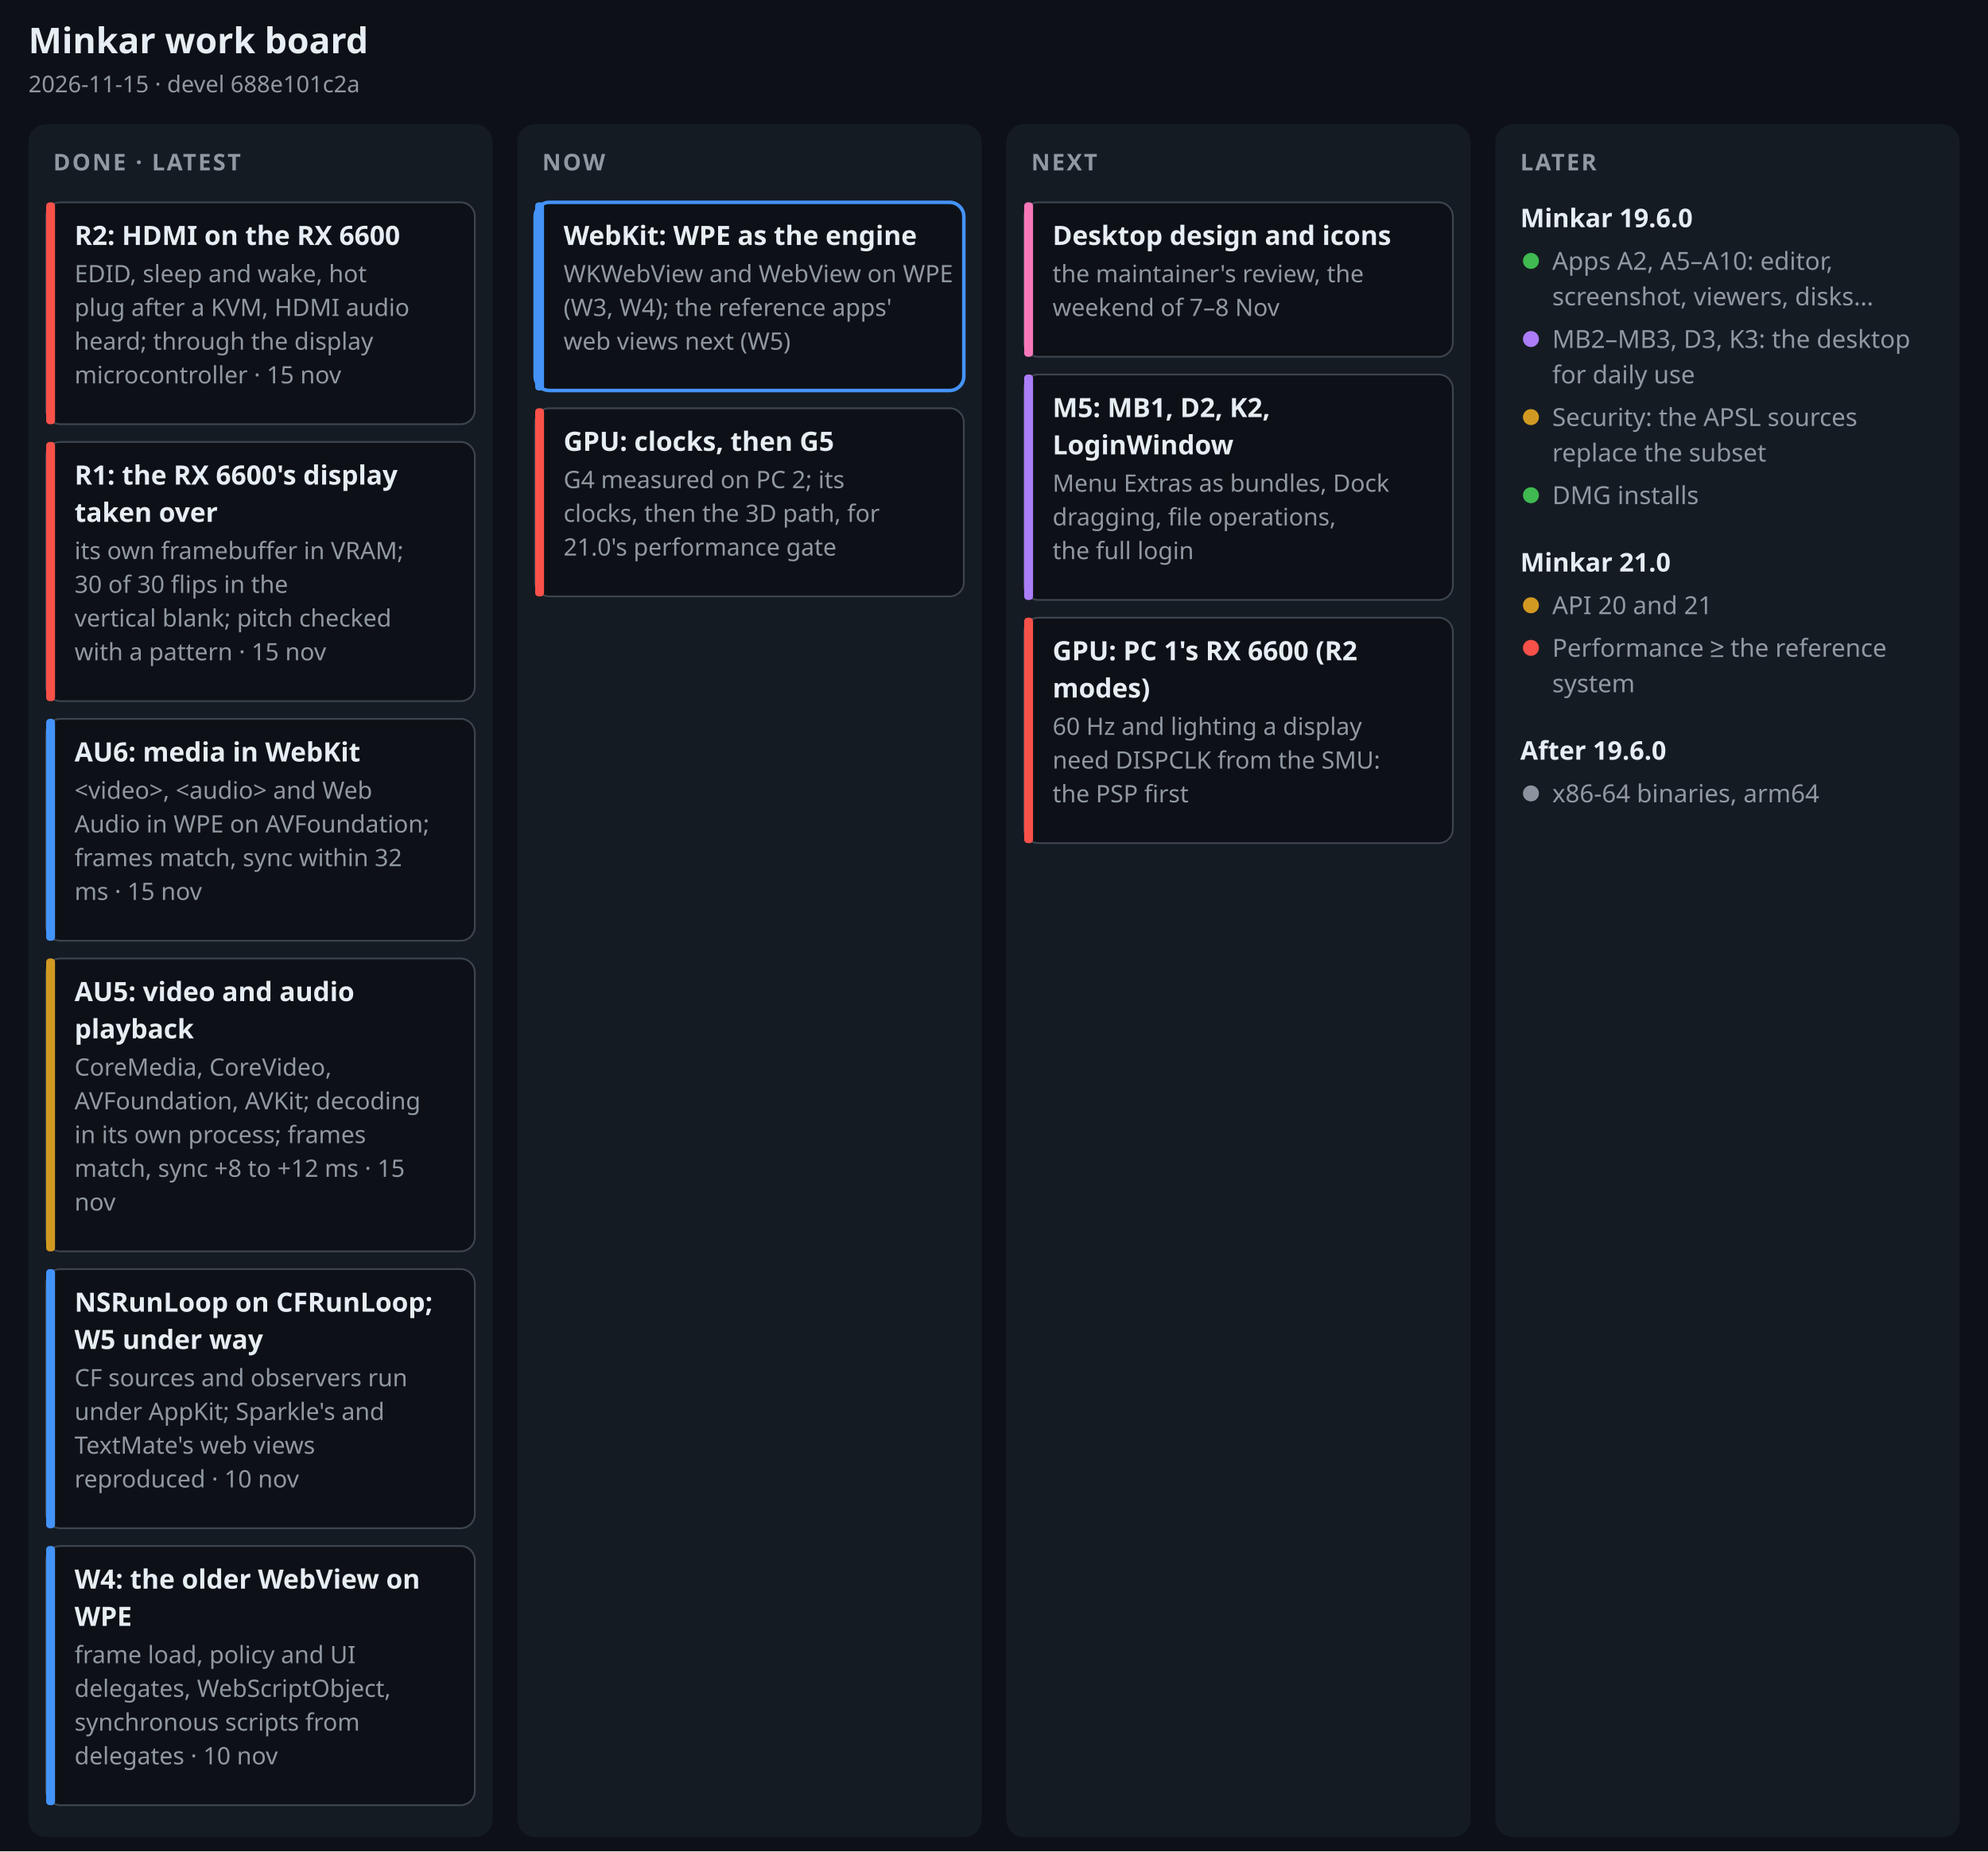
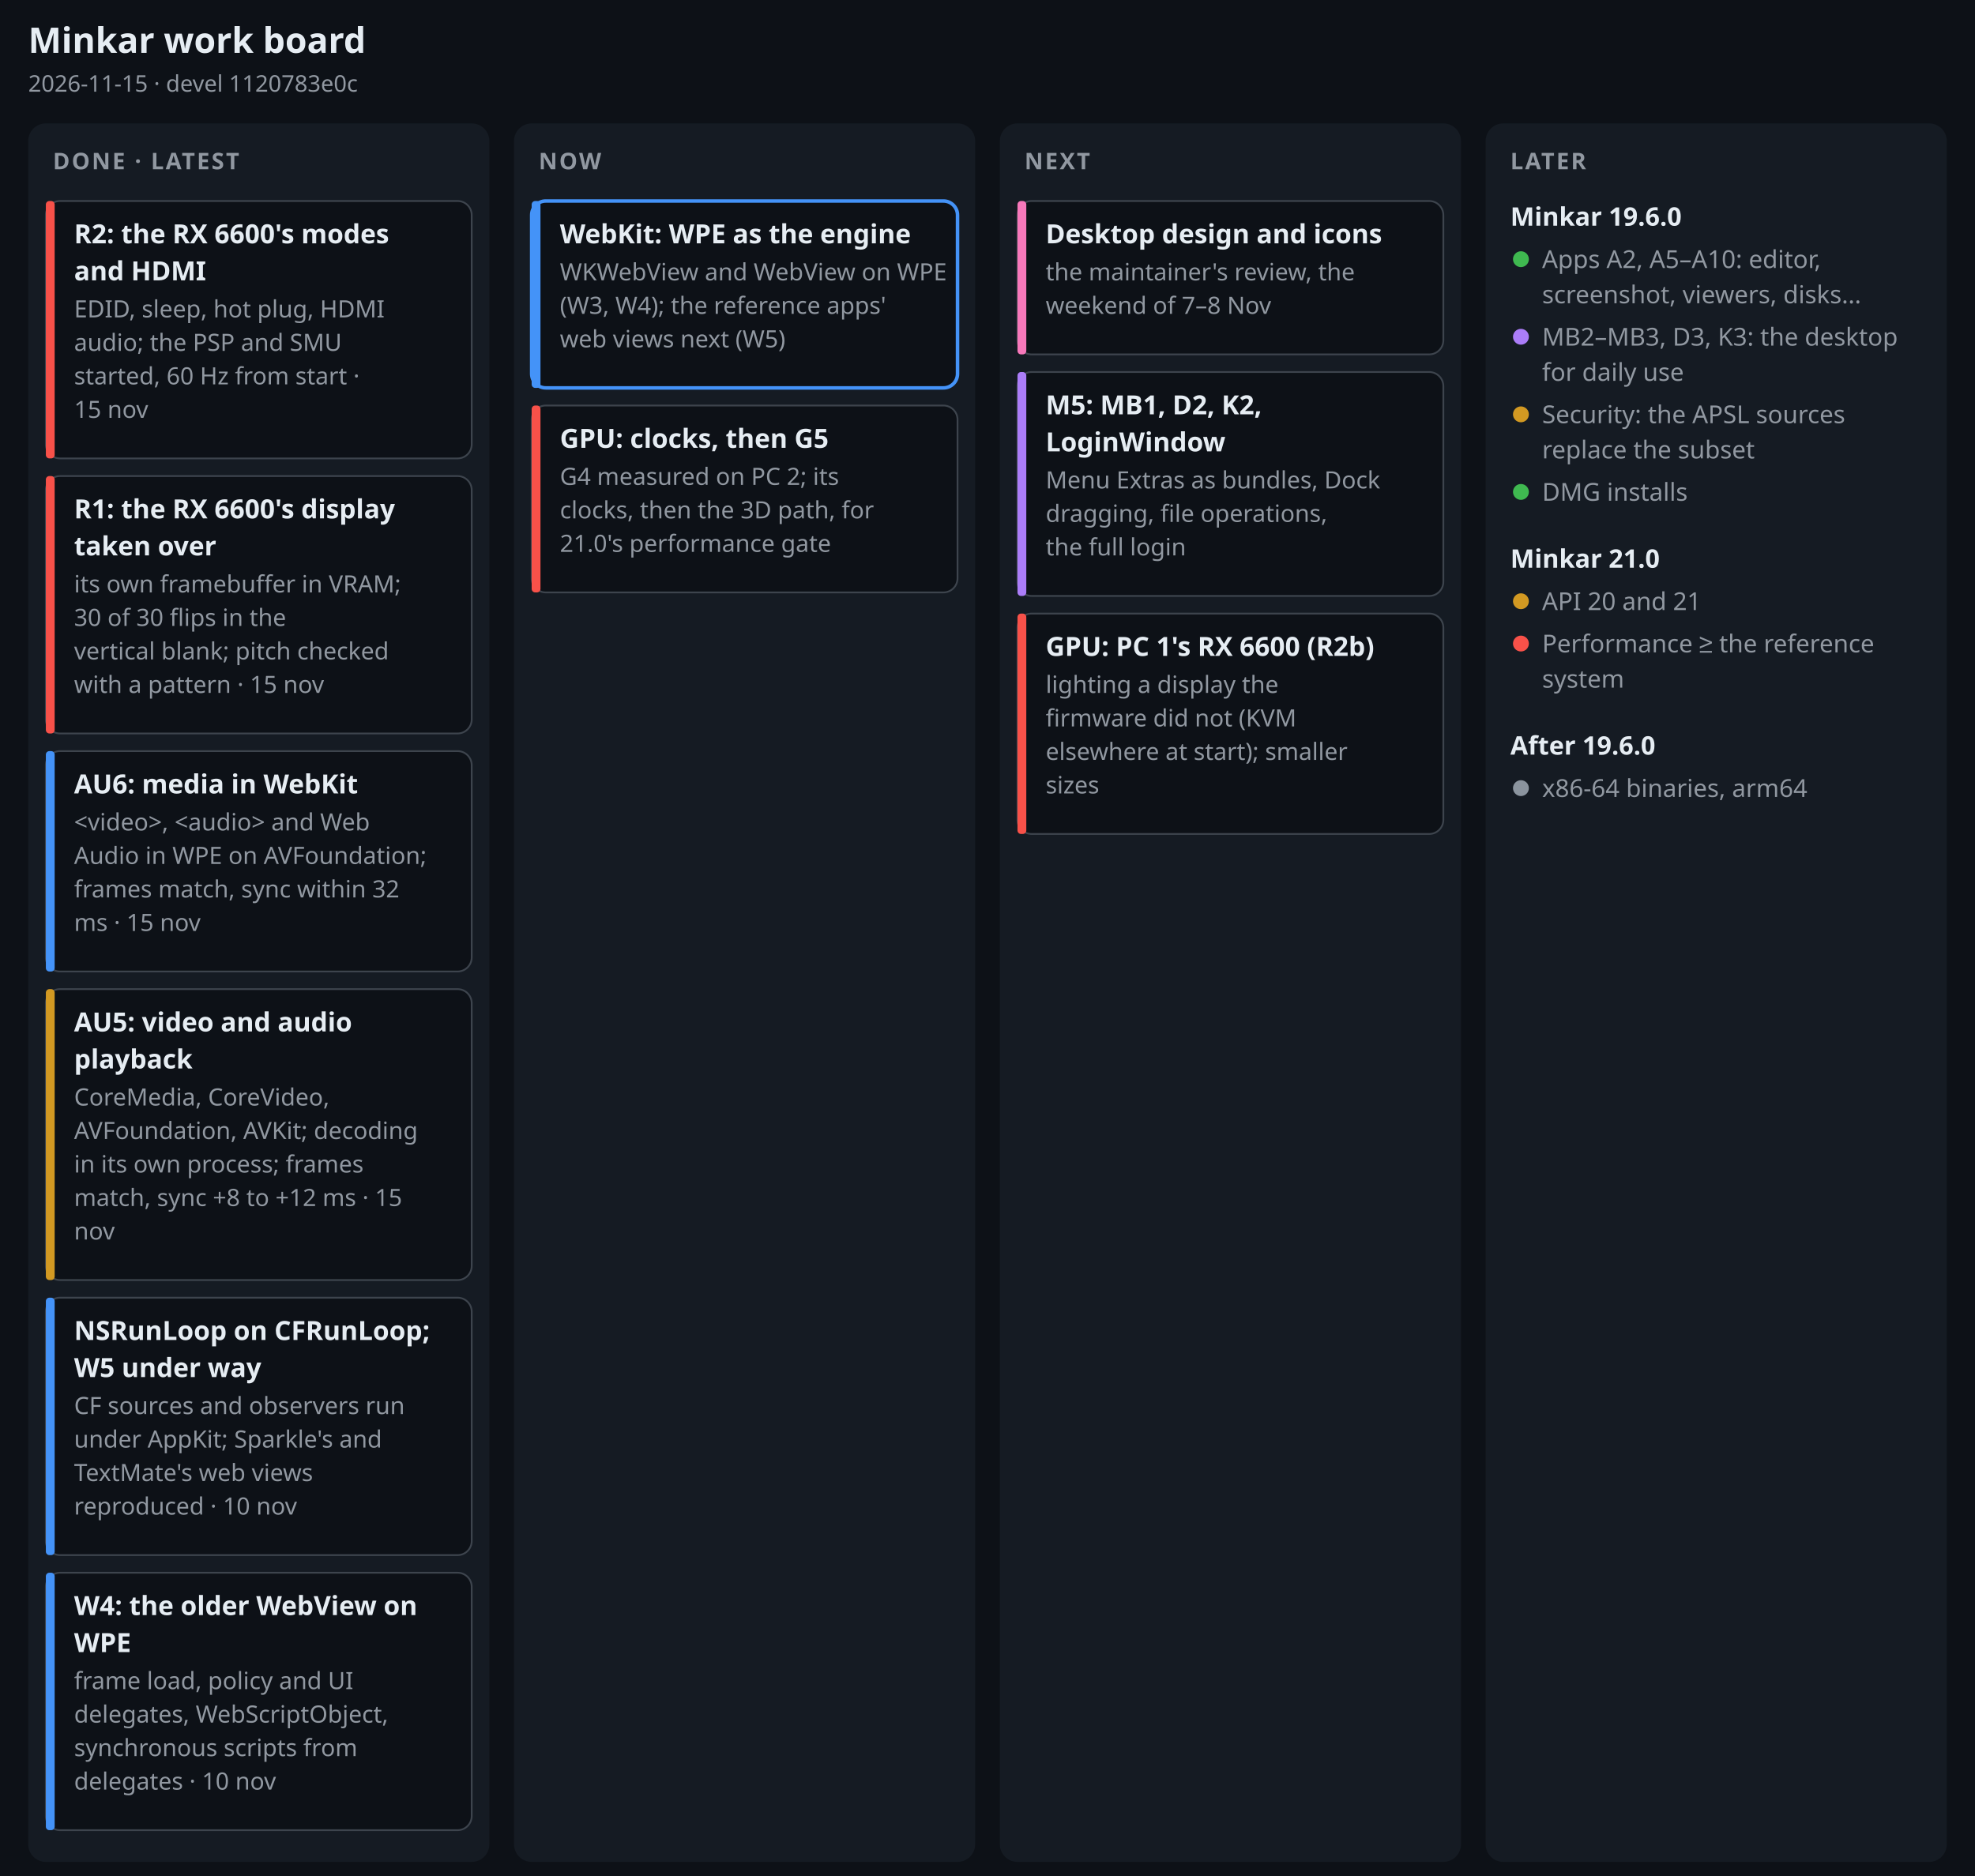
- <svg xmlns="http://www.w3.org/2000/svg" width="1120" height="1043" viewBox="0 0 1120 1043" font-family="-apple-system, BlinkMacSystemFont, 'Segoe UI', 'Noto Sans', Helvetica, Arial, sans-serif" role="img" aria-label="Minkar work board, 2026-11-15">
-   <rect width="1120" height="1043" fill="#0d1117" />
+ <svg xmlns="http://www.w3.org/2000/svg" width="1120" height="1064" viewBox="0 0 1120 1064" font-family="-apple-system, BlinkMacSystemFont, 'Segoe UI', 'Noto Sans', Helvetica, Arial, sans-serif" role="img" aria-label="Minkar work board, 2026-11-15">
+   <rect width="1120" height="1064" fill="#0d1117" />
  <text x="16" y="30" font-size="20" font-weight="700" fill="#e6edf3" text-anchor="start">Minkar work board</text>
-   <text x="16" y="52" font-size="13" font-weight="400" fill="#9198a1" text-anchor="start">2026-11-15 · devel 688e101c2a</text>
-   <rect x="16" y="70" width="261.5" height="965" rx="10" fill="#151b23" />
+   <text x="16" y="52" font-size="13" font-weight="400" fill="#9198a1" text-anchor="start">2026-11-15 · devel 1120783e0c</text>
+   <rect x="16" y="70" width="261.5" height="986" rx="10" fill="#151b23" />
  <text x="30" y="96" font-size="13" font-weight="700" fill="#9198a1" text-anchor="start" letter-spacing=".08em">DONE · LATEST</text>
-   <rect x="26" y="114" width="241.5" height="125" rx="8" fill="#0d1117" stroke="#3d444d" stroke-width="1" />
-   <rect x="26" y="114" width="5" height="125" rx="2" fill="#f85149" />
-   <text x="42" y="138" font-size="15" font-weight="650" fill="#e6edf3" text-anchor="start">R2: HDMI on the RX 6600</text>
-   <text x="42" y="159" font-size="13.5" font-weight="400" fill="#9198a1" text-anchor="start">EDID, sleep and wake, hot</text>
-   <text x="42" y="178" font-size="13.5" font-weight="400" fill="#9198a1" text-anchor="start">plug after a KVM, HDMI audio</text>
-   <text x="42" y="197" font-size="13.5" font-weight="400" fill="#9198a1" text-anchor="start">heard; through the display</text>
-   <text x="42" y="216" font-size="13.5" font-weight="400" fill="#9198a1" text-anchor="start">microcontroller · 15 nov</text>
-   <rect x="26" y="249" width="241.5" height="146" rx="8" fill="#0d1117" stroke="#3d444d" stroke-width="1" />
-   <rect x="26" y="249" width="5" height="146" rx="2" fill="#f85149" />
-   <text x="42" y="273" font-size="15" font-weight="650" fill="#e6edf3" text-anchor="start">R1: the RX 6600's display</text>
-   <text x="42" y="294" font-size="15" font-weight="650" fill="#e6edf3" text-anchor="start">taken over</text>
-   <text x="42" y="315" font-size="13.5" font-weight="400" fill="#9198a1" text-anchor="start">its own framebuffer in VRAM;</text>
-   <text x="42" y="334" font-size="13.5" font-weight="400" fill="#9198a1" text-anchor="start">30 of 30 flips in the</text>
-   <text x="42" y="353" font-size="13.5" font-weight="400" fill="#9198a1" text-anchor="start">vertical blank; pitch checked</text>
-   <text x="42" y="372" font-size="13.5" font-weight="400" fill="#9198a1" text-anchor="start">with a pattern · 15 nov</text>
-   <rect x="26" y="405" width="241.5" height="125" rx="8" fill="#0d1117" stroke="#3d444d" stroke-width="1" />
-   <rect x="26" y="405" width="5" height="125" rx="2" fill="#4493f8" />
-   <text x="42" y="429" font-size="15" font-weight="650" fill="#e6edf3" text-anchor="start">AU6: media in WebKit</text>
-   <text x="42" y="450" font-size="13.5" font-weight="400" fill="#9198a1" text-anchor="start">&lt;video&gt;, &lt;audio&gt; and Web</text>
-   <text x="42" y="469" font-size="13.5" font-weight="400" fill="#9198a1" text-anchor="start">Audio in WPE on AVFoundation;</text>
-   <text x="42" y="488" font-size="13.5" font-weight="400" fill="#9198a1" text-anchor="start">frames match, sync within 32</text>
-   <text x="42" y="507" font-size="13.5" font-weight="400" fill="#9198a1" text-anchor="start">ms · 15 nov</text>
-   <rect x="26" y="540" width="241.5" height="165" rx="8" fill="#0d1117" stroke="#3d444d" stroke-width="1" />
-   <rect x="26" y="540" width="5" height="165" rx="2" fill="#d29922" />
-   <text x="42" y="564" font-size="15" font-weight="650" fill="#e6edf3" text-anchor="start">AU5: video and audio</text>
-   <text x="42" y="585" font-size="15" font-weight="650" fill="#e6edf3" text-anchor="start">playback</text>
-   <text x="42" y="606" font-size="13.5" font-weight="400" fill="#9198a1" text-anchor="start">CoreMedia, CoreVideo,</text>
-   <text x="42" y="625" font-size="13.5" font-weight="400" fill="#9198a1" text-anchor="start">AVFoundation, AVKit; decoding</text>
-   <text x="42" y="644" font-size="13.5" font-weight="400" fill="#9198a1" text-anchor="start">in its own process; frames</text>
-   <text x="42" y="663" font-size="13.5" font-weight="400" fill="#9198a1" text-anchor="start">match, sync +8 to +12 ms · 15</text>
-   <text x="42" y="682" font-size="13.5" font-weight="400" fill="#9198a1" text-anchor="start">nov</text>
-   <rect x="26" y="715" width="241.5" height="146" rx="8" fill="#0d1117" stroke="#3d444d" stroke-width="1" />
-   <rect x="26" y="715" width="5" height="146" rx="2" fill="#4493f8" />
-   <text x="42" y="739" font-size="15" font-weight="650" fill="#e6edf3" text-anchor="start">NSRunLoop on CFRunLoop;</text>
-   <text x="42" y="760" font-size="15" font-weight="650" fill="#e6edf3" text-anchor="start">W5 under way</text>
-   <text x="42" y="781" font-size="13.5" font-weight="400" fill="#9198a1" text-anchor="start">CF sources and observers run</text>
-   <text x="42" y="800" font-size="13.5" font-weight="400" fill="#9198a1" text-anchor="start">under AppKit; Sparkle's and</text>
-   <text x="42" y="819" font-size="13.5" font-weight="400" fill="#9198a1" text-anchor="start">TextMate's web views</text>
-   <text x="42" y="838" font-size="13.5" font-weight="400" fill="#9198a1" text-anchor="start">reproduced · 10 nov</text>
-   <rect x="26" y="871" width="241.5" height="146" rx="8" fill="#0d1117" stroke="#3d444d" stroke-width="1" />
-   <rect x="26" y="871" width="5" height="146" rx="2" fill="#4493f8" />
-   <text x="42" y="895" font-size="15" font-weight="650" fill="#e6edf3" text-anchor="start">W4: the older WebView on</text>
-   <text x="42" y="916" font-size="15" font-weight="650" fill="#e6edf3" text-anchor="start">WPE</text>
-   <text x="42" y="937" font-size="13.5" font-weight="400" fill="#9198a1" text-anchor="start">frame load, policy and UI</text>
-   <text x="42" y="956" font-size="13.5" font-weight="400" fill="#9198a1" text-anchor="start">delegates, WebScriptObject,</text>
-   <text x="42" y="975" font-size="13.5" font-weight="400" fill="#9198a1" text-anchor="start">synchronous scripts from</text>
-   <text x="42" y="994" font-size="13.5" font-weight="400" fill="#9198a1" text-anchor="start">delegates · 10 nov</text>
-   <rect x="291.5" y="70" width="261.5" height="965" rx="10" fill="#151b23" />
+   <rect x="26" y="114" width="241.5" height="146" rx="8" fill="#0d1117" stroke="#3d444d" stroke-width="1" />
+   <rect x="26" y="114" width="5" height="146" rx="2" fill="#f85149" />
+   <text x="42" y="138" font-size="15" font-weight="650" fill="#e6edf3" text-anchor="start">R2: the RX 6600's modes</text>
+   <text x="42" y="159" font-size="15" font-weight="650" fill="#e6edf3" text-anchor="start">and HDMI</text>
+   <text x="42" y="180" font-size="13.5" font-weight="400" fill="#9198a1" text-anchor="start">EDID, sleep, hot plug, HDMI</text>
+   <text x="42" y="199" font-size="13.5" font-weight="400" fill="#9198a1" text-anchor="start">audio; the PSP and SMU</text>
+   <text x="42" y="218" font-size="13.5" font-weight="400" fill="#9198a1" text-anchor="start">started, 60 Hz from start ·</text>
+   <text x="42" y="237" font-size="13.5" font-weight="400" fill="#9198a1" text-anchor="start">15 nov</text>
+   <rect x="26" y="270" width="241.5" height="146" rx="8" fill="#0d1117" stroke="#3d444d" stroke-width="1" />
+   <rect x="26" y="270" width="5" height="146" rx="2" fill="#f85149" />
+   <text x="42" y="294" font-size="15" font-weight="650" fill="#e6edf3" text-anchor="start">R1: the RX 6600's display</text>
+   <text x="42" y="315" font-size="15" font-weight="650" fill="#e6edf3" text-anchor="start">taken over</text>
+   <text x="42" y="336" font-size="13.5" font-weight="400" fill="#9198a1" text-anchor="start">its own framebuffer in VRAM;</text>
+   <text x="42" y="355" font-size="13.5" font-weight="400" fill="#9198a1" text-anchor="start">30 of 30 flips in the</text>
+   <text x="42" y="374" font-size="13.5" font-weight="400" fill="#9198a1" text-anchor="start">vertical blank; pitch checked</text>
+   <text x="42" y="393" font-size="13.5" font-weight="400" fill="#9198a1" text-anchor="start">with a pattern · 15 nov</text>
+   <rect x="26" y="426" width="241.5" height="125" rx="8" fill="#0d1117" stroke="#3d444d" stroke-width="1" />
+   <rect x="26" y="426" width="5" height="125" rx="2" fill="#4493f8" />
+   <text x="42" y="450" font-size="15" font-weight="650" fill="#e6edf3" text-anchor="start">AU6: media in WebKit</text>
+   <text x="42" y="471" font-size="13.5" font-weight="400" fill="#9198a1" text-anchor="start">&lt;video&gt;, &lt;audio&gt; and Web</text>
+   <text x="42" y="490" font-size="13.5" font-weight="400" fill="#9198a1" text-anchor="start">Audio in WPE on AVFoundation;</text>
+   <text x="42" y="509" font-size="13.5" font-weight="400" fill="#9198a1" text-anchor="start">frames match, sync within 32</text>
+   <text x="42" y="528" font-size="13.5" font-weight="400" fill="#9198a1" text-anchor="start">ms · 15 nov</text>
+   <rect x="26" y="561" width="241.5" height="165" rx="8" fill="#0d1117" stroke="#3d444d" stroke-width="1" />
+   <rect x="26" y="561" width="5" height="165" rx="2" fill="#d29922" />
+   <text x="42" y="585" font-size="15" font-weight="650" fill="#e6edf3" text-anchor="start">AU5: video and audio</text>
+   <text x="42" y="606" font-size="15" font-weight="650" fill="#e6edf3" text-anchor="start">playback</text>
+   <text x="42" y="627" font-size="13.5" font-weight="400" fill="#9198a1" text-anchor="start">CoreMedia, CoreVideo,</text>
+   <text x="42" y="646" font-size="13.5" font-weight="400" fill="#9198a1" text-anchor="start">AVFoundation, AVKit; decoding</text>
+   <text x="42" y="665" font-size="13.5" font-weight="400" fill="#9198a1" text-anchor="start">in its own process; frames</text>
+   <text x="42" y="684" font-size="13.5" font-weight="400" fill="#9198a1" text-anchor="start">match, sync +8 to +12 ms · 15</text>
+   <text x="42" y="703" font-size="13.5" font-weight="400" fill="#9198a1" text-anchor="start">nov</text>
+   <rect x="26" y="736" width="241.5" height="146" rx="8" fill="#0d1117" stroke="#3d444d" stroke-width="1" />
+   <rect x="26" y="736" width="5" height="146" rx="2" fill="#4493f8" />
+   <text x="42" y="760" font-size="15" font-weight="650" fill="#e6edf3" text-anchor="start">NSRunLoop on CFRunLoop;</text>
+   <text x="42" y="781" font-size="15" font-weight="650" fill="#e6edf3" text-anchor="start">W5 under way</text>
+   <text x="42" y="802" font-size="13.5" font-weight="400" fill="#9198a1" text-anchor="start">CF sources and observers run</text>
+   <text x="42" y="821" font-size="13.5" font-weight="400" fill="#9198a1" text-anchor="start">under AppKit; Sparkle's and</text>
+   <text x="42" y="840" font-size="13.5" font-weight="400" fill="#9198a1" text-anchor="start">TextMate's web views</text>
+   <text x="42" y="859" font-size="13.5" font-weight="400" fill="#9198a1" text-anchor="start">reproduced · 10 nov</text>
+   <rect x="26" y="892" width="241.5" height="146" rx="8" fill="#0d1117" stroke="#3d444d" stroke-width="1" />
+   <rect x="26" y="892" width="5" height="146" rx="2" fill="#4493f8" />
+   <text x="42" y="916" font-size="15" font-weight="650" fill="#e6edf3" text-anchor="start">W4: the older WebView on</text>
+   <text x="42" y="937" font-size="15" font-weight="650" fill="#e6edf3" text-anchor="start">WPE</text>
+   <text x="42" y="958" font-size="13.5" font-weight="400" fill="#9198a1" text-anchor="start">frame load, policy and UI</text>
+   <text x="42" y="977" font-size="13.5" font-weight="400" fill="#9198a1" text-anchor="start">delegates, WebScriptObject,</text>
+   <text x="42" y="996" font-size="13.5" font-weight="400" fill="#9198a1" text-anchor="start">synchronous scripts from</text>
+   <text x="42" y="1015" font-size="13.5" font-weight="400" fill="#9198a1" text-anchor="start">delegates · 10 nov</text>
+   <rect x="291.5" y="70" width="261.5" height="986" rx="10" fill="#151b23" />
  <text x="305.5" y="96" font-size="13" font-weight="700" fill="#9198a1" text-anchor="start" letter-spacing=".08em">NOW</text>
  <rect x="301.5" y="114" width="241.5" height="106" rx="8" fill="#0d1117" stroke="#4493f8" stroke-width="2" />
  <rect x="301.5" y="114" width="5" height="106" rx="2" fill="#4493f8" />
  <text x="317.5" y="138" font-size="15" font-weight="650" fill="#e6edf3" text-anchor="start">WebKit: WPE as the engine</text>
  <text x="317.5" y="159" font-size="13.5" font-weight="400" fill="#9198a1" text-anchor="start">WKWebView and WebView on WPE</text>
  <text x="317.5" y="178" font-size="13.5" font-weight="400" fill="#9198a1" text-anchor="start">(W3, W4); the reference apps'</text>
  <text x="317.5" y="197" font-size="13.5" font-weight="400" fill="#9198a1" text-anchor="start">web views next (W5)</text>
  <rect x="301.5" y="230" width="241.5" height="106" rx="8" fill="#0d1117" stroke="#3d444d" stroke-width="1" />
  <rect x="301.5" y="230" width="5" height="106" rx="2" fill="#f85149" />
  <text x="317.5" y="254" font-size="15" font-weight="650" fill="#e6edf3" text-anchor="start">GPU: clocks, then G5</text>
  <text x="317.5" y="275" font-size="13.5" font-weight="400" fill="#9198a1" text-anchor="start">G4 measured on PC 2; its</text>
  <text x="317.5" y="294" font-size="13.5" font-weight="400" fill="#9198a1" text-anchor="start">clocks, then the 3D path, for</text>
  <text x="317.5" y="313" font-size="13.5" font-weight="400" fill="#9198a1" text-anchor="start">21.0's performance gate</text>
-   <rect x="567" y="70" width="261.5" height="965" rx="10" fill="#151b23" />
+   <rect x="567" y="70" width="261.5" height="986" rx="10" fill="#151b23" />
  <text x="581" y="96" font-size="13" font-weight="700" fill="#9198a1" text-anchor="start" letter-spacing=".08em">NEXT</text>
  <rect x="577" y="114" width="241.5" height="87" rx="8" fill="#0d1117" stroke="#3d444d" stroke-width="1" />
  <rect x="577" y="114" width="5" height="87" rx="2" fill="#f778ba" />
  <text x="593" y="138" font-size="15" font-weight="650" fill="#e6edf3" text-anchor="start">Desktop design and icons</text>
  <text x="593" y="159" font-size="13.5" font-weight="400" fill="#9198a1" text-anchor="start">the maintainer's review, the</text>
  <text x="593" y="178" font-size="13.5" font-weight="400" fill="#9198a1" text-anchor="start">weekend of 7–8 Nov</text>
  <rect x="577" y="211" width="241.5" height="127" rx="8" fill="#0d1117" stroke="#3d444d" stroke-width="1" />
  <rect x="577" y="211" width="5" height="127" rx="2" fill="#ab7df8" />
  <text x="593" y="235" font-size="15" font-weight="650" fill="#e6edf3" text-anchor="start">M5: MB1, D2, K2,</text>
  <text x="593" y="256" font-size="15" font-weight="650" fill="#e6edf3" text-anchor="start">LoginWindow</text>
  <text x="593" y="277" font-size="13.5" font-weight="400" fill="#9198a1" text-anchor="start">Menu Extras as bundles, Dock</text>
  <text x="593" y="296" font-size="13.5" font-weight="400" fill="#9198a1" text-anchor="start">dragging, file operations,</text>
  <text x="593" y="315" font-size="13.5" font-weight="400" fill="#9198a1" text-anchor="start">the full login</text>
-   <rect x="577" y="348" width="241.5" height="127" rx="8" fill="#0d1117" stroke="#3d444d" stroke-width="1" />
-   <rect x="577" y="348" width="5" height="127" rx="2" fill="#f85149" />
-   <text x="593" y="372" font-size="15" font-weight="650" fill="#e6edf3" text-anchor="start">GPU: PC 1's RX 6600 (R2</text>
-   <text x="593" y="393" font-size="15" font-weight="650" fill="#e6edf3" text-anchor="start">modes)</text>
-   <text x="593" y="414" font-size="13.5" font-weight="400" fill="#9198a1" text-anchor="start">60 Hz and lighting a display</text>
-   <text x="593" y="433" font-size="13.5" font-weight="400" fill="#9198a1" text-anchor="start">need DISPCLK from the SMU:</text>
-   <text x="593" y="452" font-size="13.5" font-weight="400" fill="#9198a1" text-anchor="start">the PSP first</text>
-   <rect x="842.5" y="70" width="261.5" height="965" rx="10" fill="#151b23" />
+   <rect x="577" y="348" width="241.5" height="125" rx="8" fill="#0d1117" stroke="#3d444d" stroke-width="1" />
+   <rect x="577" y="348" width="5" height="125" rx="2" fill="#f85149" />
+   <text x="593" y="372" font-size="15" font-weight="650" fill="#e6edf3" text-anchor="start">GPU: PC 1's RX 6600 (R2b)</text>
+   <text x="593" y="393" font-size="13.5" font-weight="400" fill="#9198a1" text-anchor="start">lighting a display the</text>
+   <text x="593" y="412" font-size="13.5" font-weight="400" fill="#9198a1" text-anchor="start">firmware did not (KVM</text>
+   <text x="593" y="431" font-size="13.5" font-weight="400" fill="#9198a1" text-anchor="start">elsewhere at start); smaller</text>
+   <text x="593" y="450" font-size="13.5" font-weight="400" fill="#9198a1" text-anchor="start">sizes</text>
+   <rect x="842.5" y="70" width="261.5" height="986" rx="10" fill="#151b23" />
  <text x="856.5" y="96" font-size="13" font-weight="700" fill="#9198a1" text-anchor="start" letter-spacing=".08em">LATER</text>
  <text x="856.5" y="128" font-size="14.5" font-weight="700" fill="#e6edf3" text-anchor="start">Minkar 19.6.0</text>
  <circle cx="862.5" cy="147" r="4.5" fill="#3fb950" />
  <text x="874.5" y="152" font-size="14" font-weight="400" fill="#9198a1" text-anchor="start">Apps A2, A5–A10: editor,</text>
  <text x="874.5" y="172" font-size="14" font-weight="400" fill="#9198a1" text-anchor="start">screenshot, viewers, disks…</text>
  <circle cx="862.5" cy="191" r="4.5" fill="#ab7df8" />
  <text x="874.5" y="196" font-size="14" font-weight="400" fill="#9198a1" text-anchor="start">MB2–MB3, D3, K3: the desktop</text>
  <text x="874.5" y="216" font-size="14" font-weight="400" fill="#9198a1" text-anchor="start">for daily use</text>
  <circle cx="862.5" cy="235" r="4.5" fill="#d29922" />
  <text x="874.5" y="240" font-size="14" font-weight="400" fill="#9198a1" text-anchor="start">Security: the APSL sources</text>
  <text x="874.5" y="260" font-size="14" font-weight="400" fill="#9198a1" text-anchor="start">replace the subset</text>
  <circle cx="862.5" cy="279" r="4.5" fill="#3fb950" />
  <text x="874.5" y="284" font-size="14" font-weight="400" fill="#9198a1" text-anchor="start">DMG installs</text>
  <text x="856.5" y="322" font-size="14.5" font-weight="700" fill="#e6edf3" text-anchor="start">Minkar 21.0</text>
  <circle cx="862.5" cy="341" r="4.5" fill="#d29922" />
  <text x="874.5" y="346" font-size="14" font-weight="400" fill="#9198a1" text-anchor="start">API 20 and 21</text>
  <circle cx="862.5" cy="365" r="4.5" fill="#f85149" />
  <text x="874.5" y="370" font-size="14" font-weight="400" fill="#9198a1" text-anchor="start">Performance ≥ the reference</text>
  <text x="874.5" y="390" font-size="14" font-weight="400" fill="#9198a1" text-anchor="start">system</text>
  <text x="856.5" y="428" font-size="14.5" font-weight="700" fill="#e6edf3" text-anchor="start">After 19.6.0</text>
  <circle cx="862.5" cy="447" r="4.5" fill="#8b949e" />
  <text x="874.5" y="452" font-size="14" font-weight="400" fill="#9198a1" text-anchor="start">x86-64 binaries, arm64</text>
</svg>
